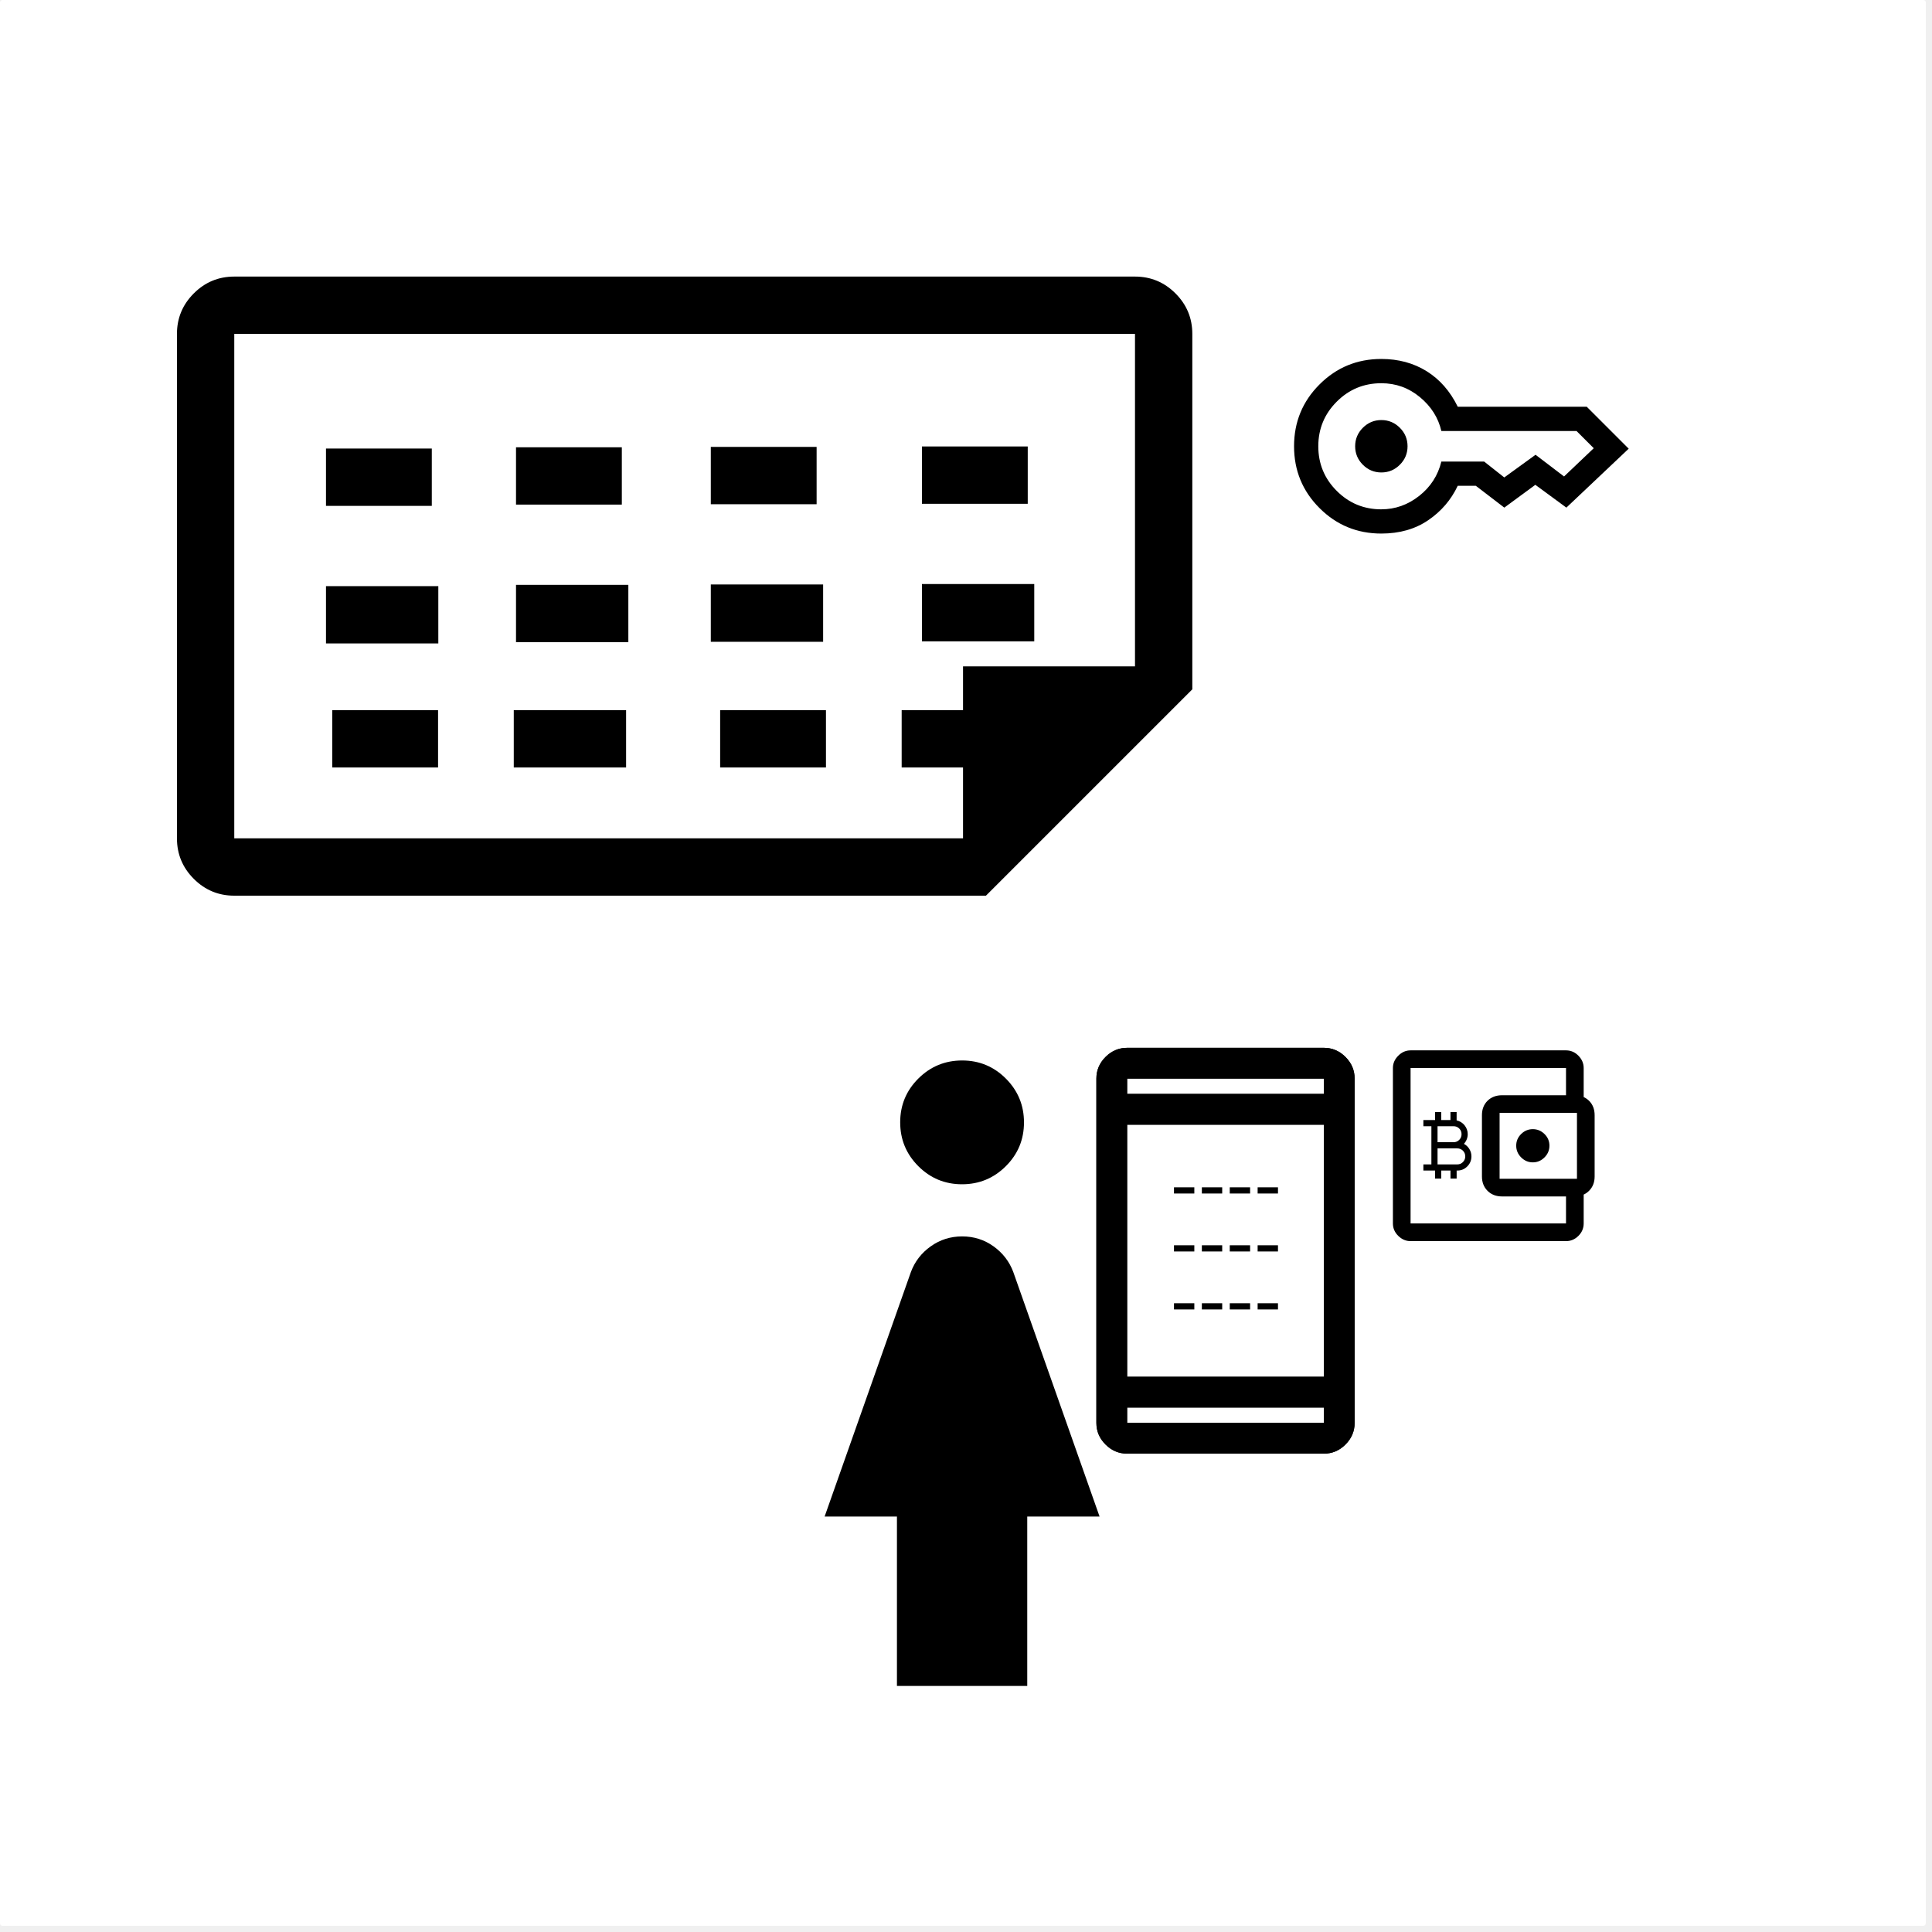
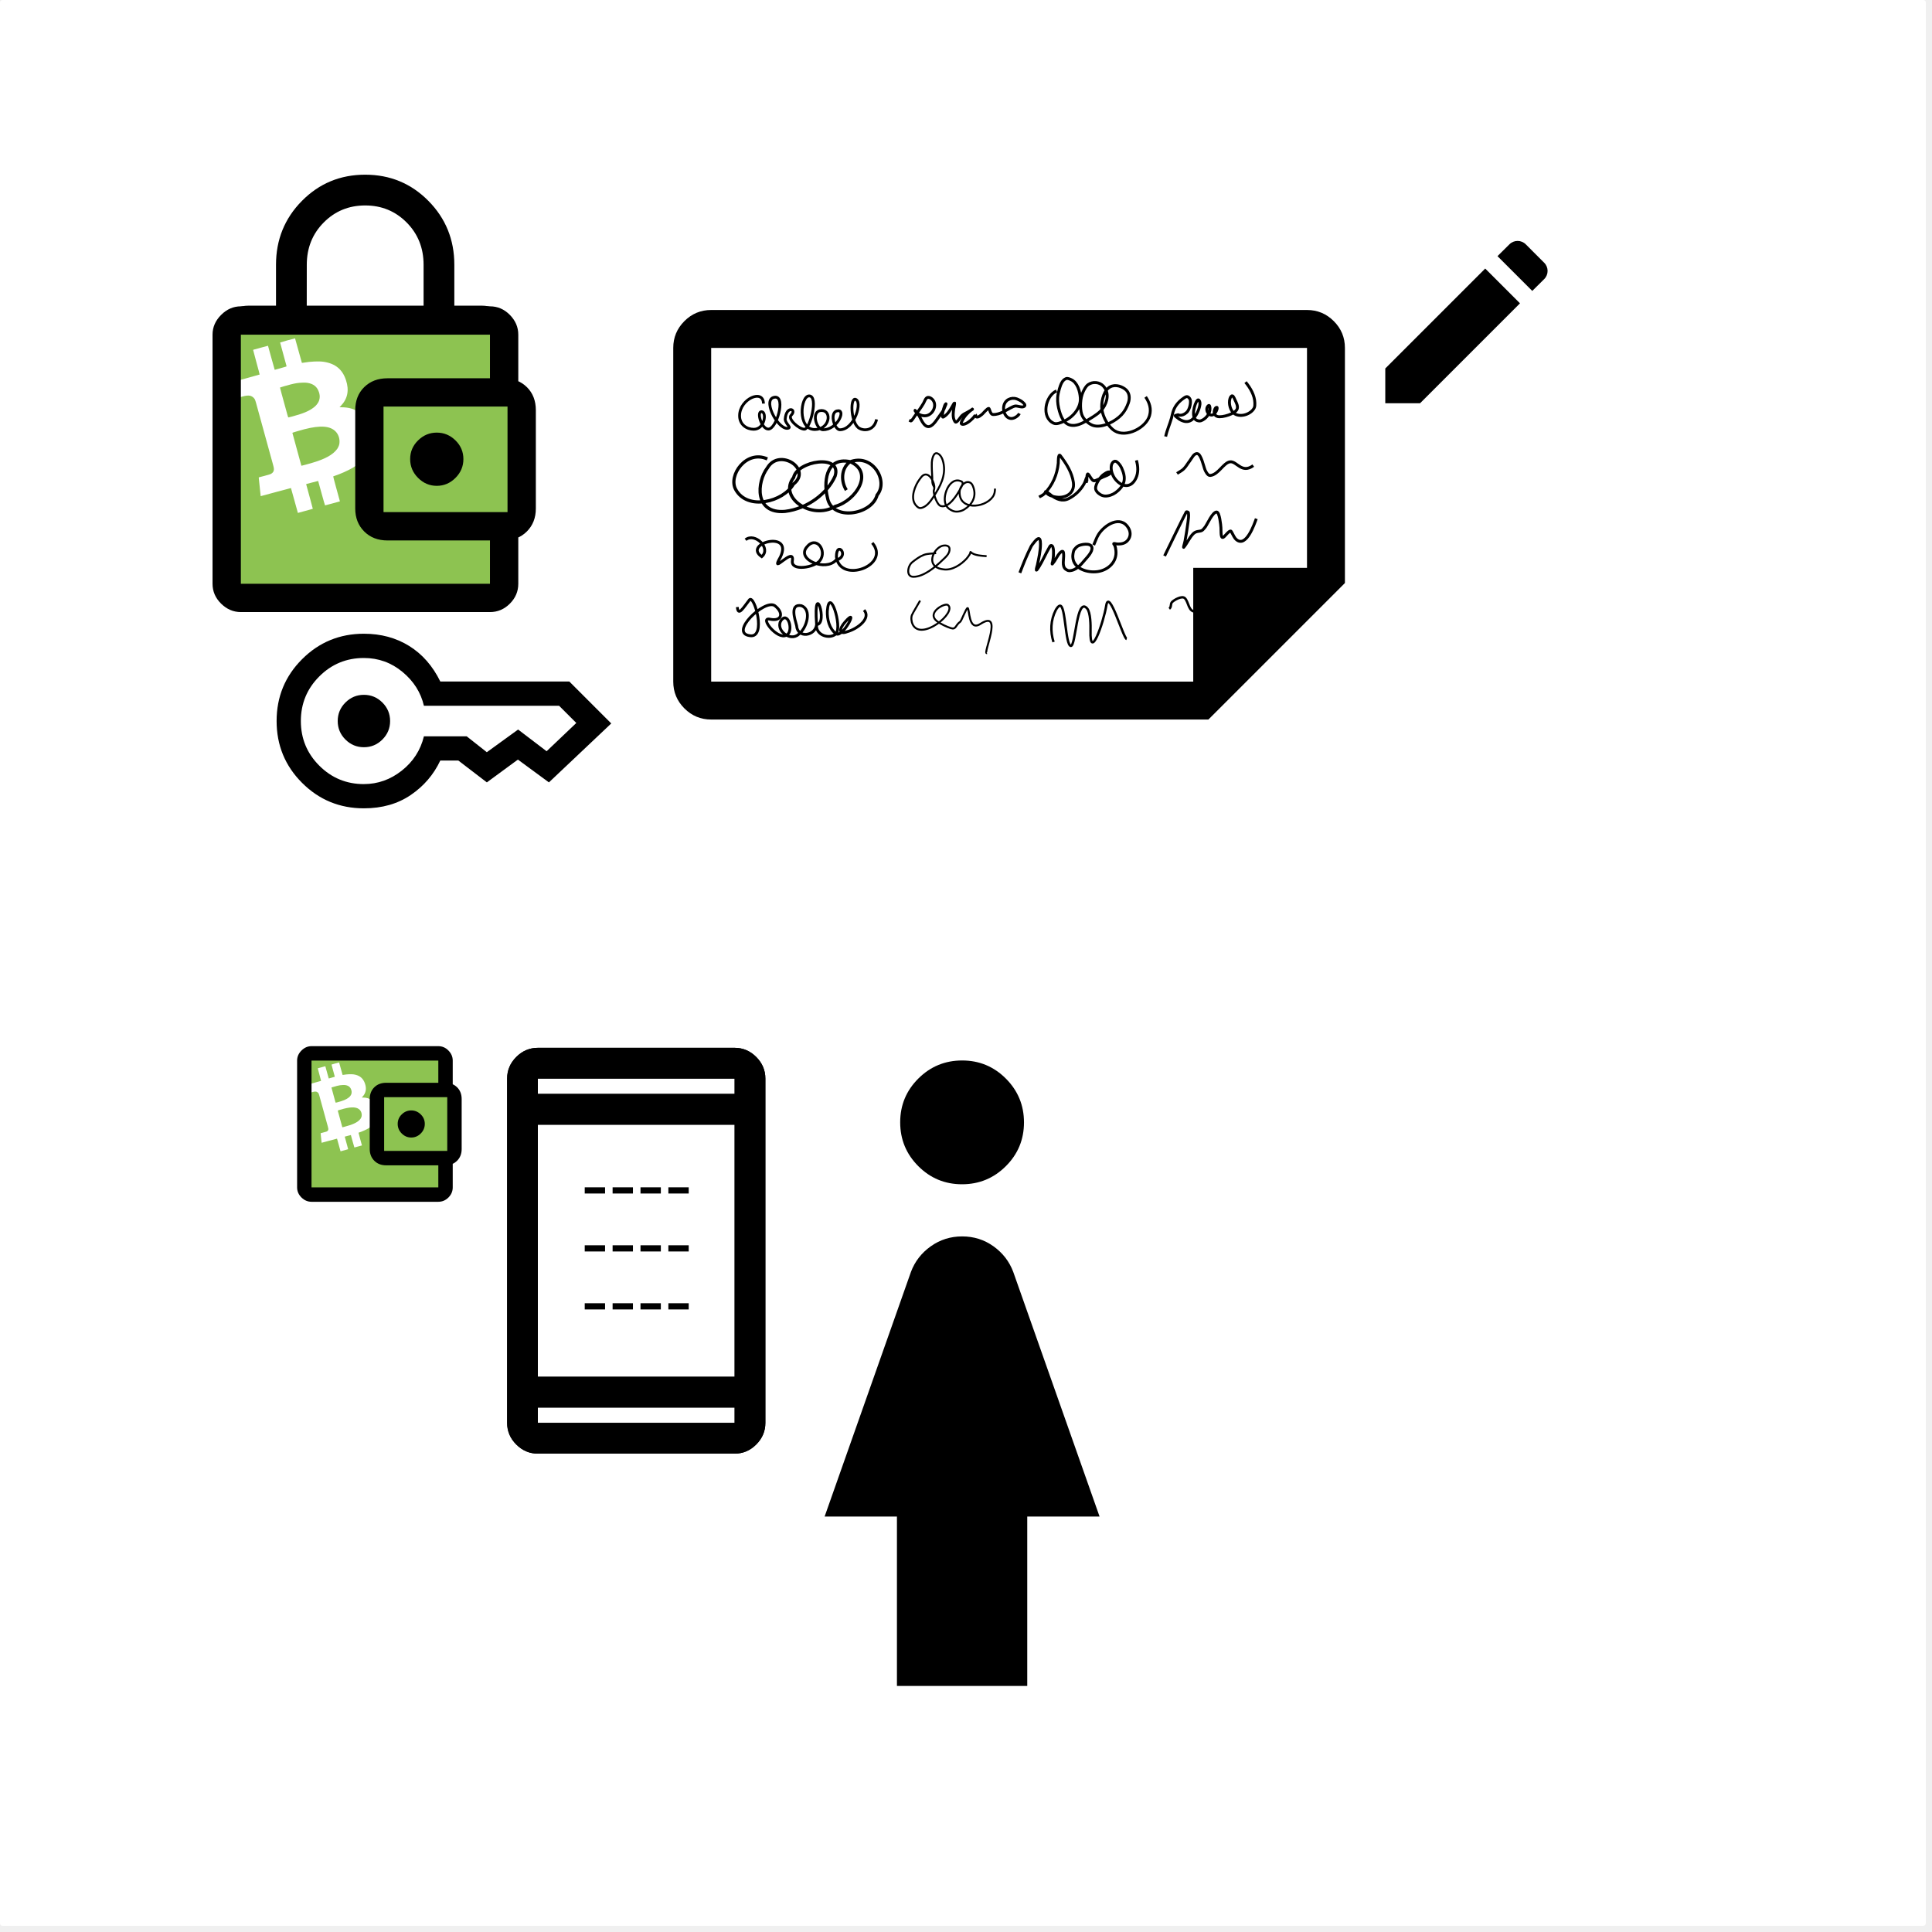
- <svg xmlns="http://www.w3.org/2000/svg" width="400" height="400" version="1.1" viewBox="0 0 105.83 105.83">
-   <rect width="105.49" height="105.49" ry=".133" fill="#fff" />
-   <path d="m52.697 64.871q-1.406 0-2.397-0.994-0.99-0.994-0.99-2.4t0.994-2.397q0.994-0.99 2.4-0.99t2.397 0.994q0.99 0.994 0.99 2.4 0 1.406-0.994 2.397-0.994 0.99-2.4 0.99zm-3.565 27.481v-9.279h-3.962l4.729-13.401q0.321-0.857 1.084-1.401 0.763-0.544 1.722-0.544 0.959 0 1.718 0.544 0.758 0.544 1.08 1.401l4.729 13.401h-3.962v9.279z" stroke-width=".054" />
-   <path d="m61.741 79.627q-0.682 0-1.183-0.501-0.501-0.501-0.501-1.183v-18.862q0-0.682 0.501-1.183 0.501-0.501 1.183-0.501h10.778q0.682 0 1.183 0.501 0.501 0.501 0.501 1.183v18.862q0 0.682-0.501 1.183-0.501 0.501-1.183 0.501zm0-2.526v0.842h10.778v-0.842zm0-1.684h10.778v-13.81h-10.778zm0-15.494h10.778v-0.842h-10.778zm0 0v-0.842zm0 17.178v0.842z" stroke-width=".025" />
-   <path d="m75.667 25.88q-0.591 0-1.013-0.422-0.422-0.422-0.422-1.013 0-0.591 0.422-1.013 0.422-0.422 1.013-0.422 0.591 0 1.013 0.422 0.422 0.422 0.422 1.013 0 0.591-0.422 1.013-0.422 0.422-1.013 0.422zm0 3.347q-1.992 0-3.387-1.395-1.395-1.395-1.395-3.387 0-1.992 1.395-3.387 1.395-1.395 3.387-1.395 1.401 0 2.481 0.671 1.079 0.671 1.704 1.946h7.066l2.298 2.298-3.414 3.228-1.7-1.249-1.7 1.249-1.561-1.196h-0.99q-0.545 1.156-1.617 1.886-1.073 0.731-2.567 0.731zm0-1.328q1.142 0 2.075-0.737 0.933-0.737 1.212-1.879h2.344l1.102 0.87 1.714-1.242 1.561 1.189 1.627-1.548-0.943-0.943h-7.405q-0.252-1.089-1.172-1.853-0.92-0.764-2.115-0.764-1.435 0-2.444 1.01-1.01 1.01-1.01 2.444 0 1.435 1.01 2.444 1.01 1.01 2.444 1.01z" stroke-width=".02" />
-   <g stroke-width=".047">
-     <path d="m12.833 45.923h39.919v-9.421h9.42v-18.213h-49.339zm0 3.14c-0.864 0-1.603-0.307-2.218-0.922-0.615-0.615-0.922-1.354-0.922-2.218v-27.633c0-0.864 0.307-1.603 0.922-2.218 0.615-0.615 1.354-0.922 2.218-0.922h49.339c0.864 0 1.603 0.307 2.218 0.922 0.615 0.615 0.922 1.354 0.922 2.218v19.469l-11.305 11.305zm5.024-13.817v-3.14h6.153v3.14zm0-7.536v-3.14h5.796v3.14zm-5.024 18.213v-27.633z" />
-     <path d="m28.266 35.177v-3.14h6.153v3.14zm0-7.536v-3.14h5.796v3.14z" />
-     <path d="m38.936 35.156v-3.14h6.153v3.14zm0-7.536v-3.14h5.796v3.14z" />
-     <path d="m50.501 35.132v-3.14h6.153v3.14zm0-7.536v-3.14h5.796v3.14z" />
-     <path d="m28.143 42.041v-3.14h6.153v3.14zm-9.943 0v-3.14h5.796v3.14z" />
-     <path d="m49.391 42.041v-3.14h6.153v3.14zm-9.943 0v-3.14h5.796v3.14z" />
+ <svg xmlns="http://www.w3.org/2000/svg" width="400" height="400" version="1.1" viewBox="0 0 105.83 105.83" id="svg5745">
+   <defs id="defs5749" />
+   <rect width="105.49" height="105.49" ry="0.133" fill="#fff" id="rect5689" style="fill:#ffffff" x="0" y="0" />
+   <path d="m52.697 64.871q-1.406 0-2.397-0.994-0.99-0.994-0.99-2.4t0.994-2.397q0.994-0.99 2.4-0.99t2.397 0.994q0.99 0.994 0.99 2.4 0 1.406-0.994 2.397-0.994 0.99-2.4 0.99zm-3.565 27.481v-9.279h-3.962l4.729-13.401q0.321-0.857 1.084-1.401 0.763-0.544 1.722-0.544 0.959 0 1.718 0.544 0.758 0.544 1.08 1.401l4.729 13.401h-3.962v9.279z" stroke-width=".054" id="path5691" />
+   <path d="m 29.463,79.627 q -0.682,0 -1.183,-0.501 -0.501,-0.501 -0.501,-1.183 v -18.862 q 0,-0.682 0.501,-1.183 0.501,-0.501 1.183,-0.501 h 10.778 q 0.682,0 1.183,0.501 0.501,0.501 0.501,1.183 v 18.862 q 0,0.682 -0.501,1.183 -0.501,0.501 -1.183,0.501 z m 0,-2.526 v 0.842 h 10.778 V 77.101 Z m 0,-1.684 h 10.778 v -13.81 h -10.778 z m 0,-15.494 h 10.778 v -0.842 h -10.778 z m 0,0 v -0.842 z m 0,17.178 v 0.842 z" stroke-width="0.025" id="path5693" />
+   <g stroke-width="0.047" id="g5709" transform="matrix(0.6614985,0,0,0.6614985,30.46723,6.958802)">
+     <path d="m 12.833,45.923 h 39.919 v -9.421 h 9.42 v -18.213 h -49.339 z m 0,3.14 c -0.864,0 -1.603,-0.307 -2.218,-0.922 -0.615,-0.615 -0.922,-1.354 -0.922,-2.218 v -27.633 c 0,-0.864 0.307,-1.603 0.922,-2.218 0.615,-0.615 1.354,-0.922 2.218,-0.922 h 49.339 c 0.864,0 1.603,0.307 2.218,0.922 0.615,0.615 0.922,1.354 0.922,2.218 v 19.469 l -11.305,11.305 z m 0,-3.14 v -27.633 z" id="path5697" />
+     <path style="fill:none;stroke:#000000;stroke-width:0.16;stroke-linecap:butt;stroke-linejoin:miter;stroke-miterlimit:4;stroke-dasharray:none;stroke-opacity:1" d="m 30.133,39.218 c -0.078,0.157 -0.618,1.036 -0.678,1.2 -0.082,0.222 -0.041,0.558 0.061,0.765 0.711,1.447 3.72,-1.017 2.914,-1.608 -0.255,-0.187 -1.793,0.634 -0.906,1.339 0.305,0.242 0.853,0.487 1.165,0.583 0.439,0.134 0.352,-0.242 0.773,-0.535 0.096,-0.067 0.488,-1.13 0.603,-1.128 0.179,0.003 0.042,2.006 1.084,1.298 1.924,-1.21 0.12,2.578 0.521,2.432" id="path1683" />
+     <path style="fill:none;stroke:#000000;stroke-width:0.2;stroke-linecap:butt;stroke-linejoin:miter;stroke-miterlimit:4;stroke-dasharray:none;stroke-opacity:1" d="m 41.183,42.645 c -0.277,-0.883 -0.244,-1.809 0.183,-2.643 0.031,-0.061 0.207,-0.362 0.357,-0.365 0.464,-0.011 0.433,3.253 0.889,3.328 0.412,0.068 0.472,-4.111 1.35,-3.101 0.292,0.336 0.293,1.446 0.283,1.816 -0.069,2.612 1.069,-0.601 1.307,-2.065 0.233,-1.437 1.401,2.697 1.688,2.779" id="path1691" />
+     <path style="fill:none;stroke:#000000;stroke-width:0.24;stroke-linecap:butt;stroke-linejoin:miter;stroke-opacity:1;stroke-miterlimit:4;stroke-dasharray:none" d="m 51.409,28.689 c 0.186,-0.128 0.397,-0.224 0.557,-0.383 0.196,-0.194 0.326,-0.444 0.496,-0.661 0.179,-0.23 0.348,-0.649 0.635,-0.6 0.315,0.054 0.527,1.115 0.635,1.356 0.057,0.126 0.219,0.472 0.426,0.452 0.685,-0.067 1.101,-1.063 1.643,-1.13 0.554,-0.069 0.962,1.017 1.922,0.313" id="path1695" />
+     <path style="fill:none;stroke:#000000;stroke-width:0.2;stroke-linecap:butt;stroke-linejoin:miter;stroke-opacity:1;stroke-miterlimit:4;stroke-dasharray:none" d="m 50.766,39.889 c 0.203,-0.147 0.075,-0.392 0.235,-0.556 0.167,-0.172 0.811,-0.546 1.052,-0.322 0.332,0.309 0.278,1.167 0.93,1.113 0.888,-0.074 1.473,-0.947 2.313,-1.13 0.337,-0.074 0.49,0.06 0.843,0.052 0.332,-0.008 0.661,-0.064 0.991,-0.096" id="path1699" />
+     <path style="fill:none;stroke:#000000;stroke-width:0.24;stroke-linecap:butt;stroke-linejoin:miter;stroke-opacity:1;stroke-miterlimit:4;stroke-dasharray:none" d="m 50.468,25.629 c 0.108,-0.524 0.338,-1.01 0.481,-1.523 0.058,-0.208 0.093,-0.428 0.167,-0.631 0.156,-0.43 0.479,-0.776 0.848,-1.029 0.065,-0.045 0.128,-0.089 0.204,-0.114 0.169,-0.053 0.33,0.162 0.347,0.304 0.037,0.296 -0.078,0.772 -0.297,0.985 -0.161,0.157 -0.438,0.296 -0.668,0.227 -0.016,-0.005 -0.044,-0.024 -0.06,-0.027 -0.028,-0.005 -0.112,0.044 -0.144,0.05 -0.01,0.002 -0.087,0.006 -0.087,0.02 0,0.061 0.168,0.164 0.21,0.2 0.09,0.076 0.178,0.143 0.287,0.19 0.182,0.078 0.339,0.132 0.538,0.104 0.494,-0.069 0.799,-0.651 0.935,-1.072 0.061,-0.188 0.143,-0.491 0.01,-0.671 -0.044,-0.06 -0.087,-0.073 -0.144,-0.01 -0.252,0.283 -0.546,1.467 -0.05,1.657 0.104,0.04 0.223,0.073 0.334,0.037 0.402,-0.13 0.788,-0.594 0.758,-1.035 -0.006,-0.096 -0.021,-0.334 -0.157,-0.194 -0.359,0.372 0.27,1.228 0.681,0.421 0.041,-0.081 0.085,-0.191 0.067,-0.287 -0.009,-0.047 -0.11,6.8e-4 -0.137,0.04 -0.112,0.166 -0.173,0.498 0.03,0.628 0.046,0.03 0.094,0.059 0.147,0.073 0.373,0.101 1.497,-0.22 1.627,-0.641 0.07,-0.229 -0.077,-0.514 -0.174,-0.711 -0.029,-0.058 -0.134,-0.344 -0.227,-0.361 -0.109,-0.019 -0.177,0.158 -0.2,0.227 -0.132,0.397 0.032,1.052 0.408,1.273 0.502,0.294 1.321,0.015 1.59,-0.481 0.068,-0.125 0.066,-0.288 0.063,-0.424 -0.014,-0.642 -0.378,-1.249 -0.772,-1.73" id="path1096" />
+     <path style="fill:none;stroke:#000000;stroke-width:0.24;stroke-linecap:butt;stroke-linejoin:miter;stroke-opacity:1;stroke-miterlimit:4;stroke-dasharray:none" d="m 41.435,21.847 c -0.931,0.405 -1.306,2.222 -0.224,2.686 0.23,0.099 0.591,-0.06 0.798,-0.15 0.746,-0.323 1.451,-1.1 1.393,-1.957 -0.036,-0.532 -0.233,-1.272 -0.772,-1.513 -0.106,-0.048 -0.278,-0.126 -0.401,-0.084 -0.338,0.118 -0.467,0.545 -0.561,0.852 -0.071,0.23 -0.128,0.491 -0.144,0.732 -0.024,0.374 0.043,0.758 0.147,1.116 0.185,0.638 0.487,1.241 1.249,1.176 0.453,-0.038 0.906,-0.323 1.286,-0.554 0.379,-0.23 0.819,-0.502 1.076,-0.872 0.376,-0.542 0.525,-1.308 0.023,-1.834 -0.32,-0.336 -0.877,-0.381 -1.249,-0.12 -0.203,0.142 -0.331,0.406 -0.431,0.621 -0.226,0.485 -0.276,1.348 -0.104,1.857 0.073,0.215 0.205,0.383 0.364,0.541 0.192,0.19 0.425,0.347 0.695,0.401 0.736,0.146 1.742,-0.395 2.231,-0.919 0.267,-0.285 0.435,-0.609 0.565,-0.975 0.148,-0.418 0.103,-0.889 -0.281,-1.166 -0.4,-0.289 -0.973,-0.408 -1.383,-0.06 -0.421,0.357 -0.598,1.237 -0.524,1.764 0.087,0.623 0.513,1.436 1.066,1.774 0.947,0.579 2.591,-0.252 2.879,-1.266 0.162,-0.569 -0.006,-1.077 -0.324,-1.55" id="path1098" />
+     <path style="fill:none;stroke:#000000;stroke-width:0.16;stroke-linecap:butt;stroke-linejoin:miter;stroke-opacity:1;stroke-miterlimit:4;stroke-dasharray:none" d="m 31.309,29.881 c 0.045,-0.4 -0.372,-1.283 -0.857,-1.077 -0.148,0.063 -0.243,0.214 -0.342,0.342 -0.39,0.506 -0.825,1.562 -0.347,2.148 0.1,0.123 0.243,0.279 0.423,0.255 0.455,-0.062 0.801,-0.541 1.03,-0.891 0.572,-0.876 1.083,-1.788 0.845,-2.871 -0.06,-0.272 -0.195,-0.625 -0.469,-0.753 -0.364,-0.17 -0.479,0.538 -0.486,0.724 -0.016,0.423 0.011,0.851 0.035,1.273 0.01,0.176 -0.014,0.358 0.035,0.527 0.033,0.112 0.116,0.209 0.133,0.324 0.013,0.085 -0.043,0.168 -0.046,0.255 -0.011,0.26 0.257,1.142 0.585,1.245 0.672,0.21 1.376,-0.971 1.627,-1.436 0.058,-0.108 0.309,-0.48 0.098,-0.59 -0.992,-0.522 -1.723,1.324 -1.25,2.038 0.124,0.187 0.284,0.279 0.48,0.376 0.302,0.149 0.715,0.066 0.99,-0.104 0.662,-0.409 1.016,-1.051 0.758,-1.818 -0.06,-0.177 -0.141,-0.364 -0.336,-0.428 -0.396,-0.132 -0.776,0.372 -0.805,0.718 -0.133,1.613 2.048,1.456 2.738,0.486 0.159,-0.223 0.177,-0.426 0.191,-0.683" id="path1100" />
+     <path style="fill:none;stroke:#000000;stroke-width:0.16;stroke-linecap:butt;stroke-linejoin:miter;stroke-opacity:1;stroke-miterlimit:4;stroke-dasharray:none" d="m 31.46,35.282 c -0.34,0.05 -0.698,0.029 -1.019,0.15 -0.349,0.133 -0.655,0.365 -0.949,0.596 -0.398,0.312 -0.538,1.211 0.081,1.216 0.849,0.006 1.821,-0.806 2.397,-1.366 0.258,-0.251 0.642,-0.552 0.602,-0.967 -0.026,-0.265 -0.348,-0.285 -0.533,-0.249 -0.637,0.126 -1.254,1.197 -0.666,1.702 0.208,0.179 0.442,0.229 0.706,0.266 0.709,0.1 1.443,-0.393 1.899,-0.886 0.088,-0.095 0.157,-0.207 0.232,-0.313 0.024,-0.033 0.045,-0.068 0.064,-0.104 0.021,-0.042 0.013,-0.166 0.046,-0.133 0.296,0.296 0.925,0.305 1.32,0.342" id="path1102" />
+     <path style="fill:none;stroke:#000000;stroke-width:0.24;stroke-linecap:butt;stroke-linejoin:miter;stroke-opacity:1;stroke-miterlimit:4;stroke-dasharray:none" d="m 38.395,36.914 c 0.139,-0.353 0.268,-0.71 0.417,-1.059 0.165,-0.387 0.336,-0.772 0.527,-1.146 0.049,-0.096 0.126,-0.175 0.191,-0.26 0.269,-0.351 0.573,-0.656 0.573,0.075 0,0.583 -0.139,1.168 -0.255,1.737 -0.029,0.143 -0.101,0.283 -0.087,0.428 0.001,0.012 0.027,-0.002 0.035,-0.012 0.065,-0.083 0.124,-0.171 0.179,-0.26 0.313,-0.505 0.54,-1.053 0.839,-1.563 0.046,-0.078 0.089,-0.206 0.179,-0.203 0.262,0.011 0.179,0.868 0.174,0.944 -0.009,0.124 -0.033,0.247 -0.052,0.37 -0.012,0.074 -0.057,0.146 -0.046,0.22 0.002,0.015 0.025,-0.017 0.035,-0.029 0.058,-0.072 0.115,-0.144 0.168,-0.22 0.075,-0.107 0.446,-0.857 0.666,-0.799 0.079,0.021 0.073,0.15 0.081,0.232 0.039,0.375 -0.169,0.989 0.168,1.245 0.055,0.042 0.197,0.129 0.289,0.127 0.581,-0.009 0.977,-0.506 1.32,-0.909 0.186,-0.218 0.637,-0.672 0.567,-1.019 -0.085,-0.426 -0.932,-0.255 -1.158,-0.116 -0.116,0.072 -0.21,0.177 -0.295,0.284 -0.107,0.134 -0.138,0.501 -0.133,0.608 0.041,1.007 1.239,1.348 2.078,1.221 0.871,-0.131 1.589,-0.809 1.494,-1.731 -0.016,-0.155 -0.041,-0.302 -0.104,-0.446 -0.022,-0.049 -0.112,-0.113 -0.069,-0.145 0.017,-0.013 0.234,0.034 0.243,0.035 0.366,0.026 0.729,-0.033 0.955,-0.359 0.208,-0.299 0.197,-0.649 0.012,-0.961 -0.656,-1.105 -1.988,-0.249 -2.483,0.544 -0.169,0.269 -0.262,0.579 -0.394,0.868" id="path1104" />
+     <path style="fill:none;stroke:#000000;stroke-width:0.24;stroke-linecap:butt;stroke-linejoin:miter;stroke-opacity:1;stroke-miterlimit:4;stroke-dasharray:none" d="m 50.378,35.519 c 0.154,-0.316 1.663,-3.43 1.789,-3.635 0.034,-0.055 0.175,-0.006 0.185,0.058 0.044,0.269 -0.008,0.546 -0.041,0.816 -0.06,0.506 -0.148,1.009 -0.237,1.511 -0.026,0.147 -0.075,0.289 -0.11,0.434 -0.008,0.032 -0.021,0.123 0,0.098 0.299,-0.353 0.462,-0.798 0.793,-1.129 0.279,-0.279 0.609,-0.127 0.793,-0.324 0.082,-0.088 0.163,-0.178 0.232,-0.278 0.158,-0.231 0.572,-1.179 0.903,-1.192 0.243,-0.009 0.35,1.107 0.359,1.291 0.007,0.145 0.005,0.29 0.012,0.434 0.038,0.9 0.423,-0.04 0.77,-0.151 0.056,-0.018 0.092,0.077 0.122,0.127 0.118,0.199 0.196,0.436 0.382,0.59 0.815,0.676 1.478,-1.29 1.644,-1.737" id="path1106" />
  </g>
-   <path d="m61.741 79.627q-0.682 0-1.183-0.501-0.501-0.501-0.501-1.183v-18.862q0-0.682 0.501-1.183 0.501-0.501 1.183-0.501h10.778q0.682 0 1.183 0.501 0.501 0.501 0.501 1.183v18.862q0 0.682-0.501 1.183-0.501 0.501-1.183 0.501zm0-2.526v0.842h10.778v-0.842zm0-1.684h10.778v-13.81h-10.778zm0-15.494h10.778v-0.842h-10.778zm0 0v-0.842zm0 17.178v0.842z" stroke-width=".025" />
-   <g transform="translate(-5.377 -.82399)">
-     <path d="m83.987 65.383v-0.439h-0.641v-0.337h0.439v-2.092h-0.439v-0.337h0.641v-0.439h0.337v0.439h0.506v-0.439h0.337v0.457q0.27 0.061 0.439 0.274 0.169 0.213 0.169 0.483 0 0.143-0.054 0.281-0.054 0.138-0.155 0.247 0.191 0.103 0.301 0.287 0.111 0.184 0.111 0.4 0 0.321-0.226 0.548-0.226 0.228-0.55 0.228h-0.034v0.439h-0.337v-0.439h-0.506v0.439zm0.135-1.991h0.877q0.184 0 0.311-0.129 0.127-0.129 0.127-0.31 0-0.184-0.127-0.311-0.127-0.127-0.311-0.127h-0.877zm0 1.215h1.08q0.184 0 0.311-0.129 0.127-0.129 0.127-0.31 0-0.184-0.127-0.311-0.127-0.127-0.311-0.127h-1.08z" stroke-width=".005" />
-     <path d="m89.341 64.495q0.368 0 0.639-0.271 0.271-0.271 0.271-0.643 0-0.373-0.271-0.639-0.271-0.266-0.639-0.266-0.368 0-0.639 0.266-0.271 0.266-0.271 0.639 0 0.372 0.271 0.643 0.271 0.271 0.639 0.271zm-6.696 2.835v0.513-8.514zm0 1.48q-0.382 0-0.675-0.288-0.293-0.288-0.293-0.68v-8.514q0-0.382 0.293-0.675 0.293-0.293 0.675-0.293h8.514q0.392 0 0.68 0.293 0.288 0.293 0.288 0.675v1.78h-0.968v-1.78h-8.514v8.514h8.514v-1.771h0.968v1.771q0 0.392-0.288 0.68-0.288 0.288-0.68 0.288zm5.012-2.448q-0.489 0-0.796-0.307-0.307-0.307-0.307-0.786v-3.357q0-0.489 0.307-0.791 0.307-0.302 0.796-0.302h3.967q0.489 0 0.796 0.302 0.307 0.302 0.307 0.791v3.357q0 0.479-0.307 0.786-0.307 0.307-0.796 0.307zm4.102-0.968v-3.609h-4.238v3.609z" stroke-width=".015" />
+   <path d="m 29.463,79.627 q -0.682,0 -1.183,-0.501 -0.501,-0.501 -0.501,-1.183 v -18.862 q 0,-0.682 0.501,-1.183 0.501,-0.501 1.183,-0.501 h 10.778 q 0.682,0 1.183,0.501 0.501,0.501 0.501,1.183 v 18.862 q 0,0.682 -0.501,1.183 -0.501,0.501 -1.183,0.501 z m 0,-2.526 v 0.842 h 10.778 V 77.101 Z m 0,-1.684 h 10.778 v -13.81 h -10.778 z m 0,-15.494 h 10.778 v -0.842 h -10.778 z m 0,0 v -0.842 z m 0,17.178 v 0.842 z" stroke-width=".025" id="path5711" />
+   <g transform="translate(-32.44908,-0.17093)" stroke-width=".265" aria-label="---- ---- ----" id="g5743">
+     <path d="m 64.479,65.209 h 1.114 v 0.339 H 64.479 Z" id="path5719" />
+     <path d="m 66.006,65.209 h 1.114 v 0.339 H 66.006 Z" id="path5721" />
+     <path d="m 67.534,65.209 h 1.114 v 0.339 H 67.534 Z" id="path5723" />
+     <path d="m 69.061,65.209 h 1.114 v 0.339 H 69.061 Z" id="path5725" />
+     <path d="m 64.479,68.384 h 1.114 v 0.339 H 64.479 Z" id="path5727" />
+     <path d="m 66.006,68.384 h 1.114 v 0.339 H 66.006 Z" id="path5729" />
+     <path d="m 67.534,68.384 h 1.114 v 0.339 H 67.534 Z" id="path5731" />
+     <path d="m 69.061,68.384 h 1.114 v 0.339 H 69.061 Z" id="path5733" />
+     <path d="m 64.479,71.559 h 1.114 v 0.339 H 64.479 Z" id="path5735" />
+     <path d="m 66.006,71.559 h 1.114 v 0.339 H 66.006 Z" id="path5737" />
+     <path d="m 67.534,71.559 h 1.114 v 0.339 H 67.534 Z" id="path5739" />
+     <path d="m 69.061,71.559 h 1.114 v 0.339 H 69.061 Z" id="path5741" />
  </g>
-   <g transform="translate(-.17093 -.17093)" stroke-width=".265" aria-label="---- ---- ----">
-     <path d="m64.479 65.209h1.114v0.339h-1.114z" />
-     <path d="m66.006 65.209h1.114v0.339h-1.114z" />
-     <path d="m67.534 65.209h1.114v0.339h-1.114z" />
-     <path d="m69.061 65.209h1.114v0.339h-1.114z" />
-     <path d="m64.479 68.384h1.114v0.339h-1.114z" />
-     <path d="m66.006 68.384h1.114v0.339h-1.114z" />
-     <path d="m67.534 68.384h1.114v0.339h-1.114z" />
-     <path d="m69.061 68.384h1.114v0.339h-1.114z" />
-     <path d="m64.479 71.559h1.114v0.339h-1.114z" />
-     <path d="m66.006 71.559h1.114v0.339h-1.114z" />
-     <path d="m67.534 71.559h1.114v0.339h-1.114z" />
-     <path d="m69.061 71.559h1.114v0.339h-1.114z" />
+   <g transform="matrix(0.8157511,0,0,0.8157511,-50.08733,9.698775)" id="g14">
+     <g transform="matrix(0.00965946,0,0,0.00965946,80.69794,59.92945)" id="g58-6">
+       <rect style="fill:#8dc351;fill-opacity:1;stroke-width:65.595;stroke-linejoin:round;stroke-dashoffset:7.35" id="rect3960" width="1000.355" height="963.94" x="116.863" y="-95.88" />
+       <g transform="matrix(0.04188,0,0,0.04188,75.616,54.993)" fill="#8dc351" id="g52-2">
+         <path d="m 7525,15989 c -349,-23 -745,-74 -1074,-139 -1411,-279 -2741,-944 -3806,-1903 -103,-94 -479,-466 -575,-572 -245,-266 -540,-648 -754,-974 -84,-128 -216,-339 -216,-346 0,-2 -17,-32 -38,-66 -48,-80 -130,-233 -220,-414 C 359,10611 82,9566 10,8445 -3,8240 -3,7750 10,7545 113,5935 655,4458 1610,3185 c 239,-319 428,-535 744,-850 286,-286 436,-420 706,-632 C 4666,442 6732,-162 8765,35 c 1734,169 3354,891 4645,2071 632,577 1156,1241 1589,2014 64,113 231,450 301,605 345,767 574,1625 659,2470 32,311 41,496 41,810 0,808 -118,1588 -356,2359 -526,1697 -1613,3186 -3064,4197 -1216,848 -2616,1332 -4135,1429 -181,11 -740,11 -920,-1 z" id="path50-9" />
+       </g>
+       <g transform="matrix(0.0610117,0,0,0.0610117,-103.8285,-229.3502)" fill="#ffffff" id="g56-1">
+         <path d="m 7751,13046 c -6,-17 -62,-222 -127,-456 -195,-713 -262,-951 -266,-956 -3,-2 -398,103 -879,234 -481,131 -875,238 -877,237 -3,-3 -112,-1041 -112,-1071 0,-17 8,-23 33,-28 75,-14 558,-147 627,-172 101,-38 181,-113 204,-193 28,-95 21,-155 -43,-390 -33,-119 -139,-504 -236,-856 -97,-352 -239,-867 -315,-1145 -76,-278 -193,-703 -260,-945 -67,-242 -142,-514 -166,-605 -25,-91 -57,-185 -72,-210 -44,-77 -110,-138 -190,-177 -67,-34 -84,-38 -171,-41 -134,-6 -233,16 -734,162 -81,23 -120,30 -122,22 -7,-20 -247,-901 -249,-910 0,-4 87,-33 194,-62 107,-30 499,-138 870,-241 371,-102 678,-189 682,-192 4,-3 -81,-323 -188,-711 -107,-388 -192,-710 -190,-715 2,-6 28,-17 57,-24 30,-8 222,-61 428,-117 206,-57 376,-103 377,-101 1,1 88,315 193,697 106,382 194,696 196,698 2,2 137,-35 302,-83 164,-48 318,-92 343,-100 35,-10 44,-17 42,-31 -2,-11 -87,-320 -188,-689 -101,-368 -184,-674 -184,-680 0,-9 858,-250 865,-243 2,2 91,322 198,711 107,389 196,710 199,712 2,3 42,-2 89,-10 416,-74 899,-94 1184,-51 672,104 1078,440 1283,1061 196,592 97,1085 -302,1499 l -73,76 h 118 c 828,0 1344,393 1564,1190 130,470 135,910 15,1273 -41,126 -137,313 -218,427 -145,205 -419,444 -699,612 -277,166 -754,378 -1083,483 -30,10 -58,20 -62,24 -4,3 71,290 166,636 96,347 185,671 198,721 l 25,91 -426,117 c -234,64 -431,116 -436,116 -6,0 -98,-318 -204,-707 -107,-390 -195,-709 -196,-710 -1,-2 -143,35 -316,81 -173,46 -329,87 -346,91 -18,3 -33,12 -33,18 0,11 16,68 259,952 71,259 128,471 126,473 -1,1 -196,56 -433,121 l -431,118 z m 442,-2762 c 928,-243 1429,-470 1733,-785 93,-98 132,-151 179,-252 54,-113 70,-186 69,-317 0,-211 -79,-419 -214,-563 -317,-339 -883,-384 -1824,-143 -226,58 -696,197 -696,207 0,4 117,433 260,953 143,520 260,948 260,951 0,10 22,5 233,-51 z M 7391,7495 c 657,-172 1015,-321 1295,-540 97,-76 161,-145 225,-243 60,-91 87,-161 107,-277 19,-113 7,-234 -39,-369 -102,-305 -310,-473 -660,-532 -82,-13 -140,-16 -298,-11 -227,6 -400,32 -681,103 -171,42 -609,170 -618,179 -4,4 126,484 431,1588 24,87 46,147 53,147 6,0 90,-20 185,-45 z" fill="#ffffff" id="path54-2" />
+       </g>
+     </g>
+     <path d="m 89.015,64.495 q 0.368,0 0.639,-0.271 0.271,-0.271 0.271,-0.643 0,-0.373 -0.271,-0.639 -0.271,-0.266 -0.639,-0.266 -0.368,0 -0.639,0.266 -0.271,0.266 -0.271,0.639 0,0.372 0.271,0.643 0.271,0.271 0.639,0.271 z m -6.696,2.835 v 0.513 -8.514 z m 0,1.48 q -0.382,0 -0.675,-0.288 -0.293,-0.288 -0.293,-0.68 v -8.514 q 0,-0.382 0.293,-0.675 0.293,-0.293 0.675,-0.293 h 8.514 q 0.392,0 0.68,0.293 0.288,0.293 0.288,0.675 v 1.78 h -0.968 v -1.78 h -8.514 v 8.514 h 8.514 v -1.771 h 0.968 v 1.771 q 0,0.392 -0.288,0.68 -0.288,0.288 -0.68,0.288 z m 5.012,-2.448 q -0.489,0 -0.796,-0.307 -0.307,-0.307 -0.307,-0.786 v -3.357 q 0,-0.489 0.307,-0.791 0.307,-0.302 0.796,-0.302 h 3.967 q 0.489,0 0.796,0.302 0.307,0.302 0.307,0.791 v 3.357 q 0,0.479 -0.307,0.786 -0.307,0.307 -0.796,0.307 z m 4.102,-0.968 v -3.609 h -4.238 v 3.609 z" stroke-width="0.015" id="path12" />
  </g>
+   <path d="m 16.803,16.745 h 6.4 v -2.24 c 0,-0.921 -0.309,-1.692 -0.926,-2.316 -0.618,-0.623 -1.375,-0.935 -2.273,-0.935 -0.898,0 -1.656,0.312 -2.273,0.935 -0.618,0.623 -0.926,1.395 -0.926,2.316 z m 4.581,14.045 h -7.781 c -0.443,0 -0.835,-0.17 -1.175,-0.509 -0.34,-0.34 -0.509,-0.731 -0.509,-1.175 V 18.428 c 0,-0.443 0.17,-0.835 0.509,-1.175 0.34,-0.34 0.731,-0.509 1.175,-0.509 h 1.516 v -2.24 c 0,-1.375 0.473,-2.542 1.419,-3.499 0.946,-0.957 2.101,-1.436 3.465,-1.436 1.364,0 2.519,0.479 3.465,1.436 0.946,0.957 1.419,2.123 1.419,3.499 v 2.24 h 1.516 c 0.443,0 0.835,0.17 1.175,0.509 0.34,0.34 0.509,0.731 0.509,1.175 v 1.903 c -0.247,-0.067 -0.504,-0.115 -0.77,-0.143 -0.267,-0.028 -0.571,-0.042 -0.914,-0.042 v -1.718 h -12.799 v 10.677 h 6.854 c 0.124,0.326 0.253,0.613 0.387,0.863 0.135,0.25 0.314,0.523 0.539,0.821 z m -7.781,-12.361 v 10.677 z" stroke-width="0.025" id="path26" />
+   <g transform="matrix(1.6027,0,0,1.6027,-118.7389,-76.75351)" id="g14-3">
+     <g transform="matrix(0.00965946,0,0,0.00965946,80.69794,59.92945)" id="g58-6-7">
+       <rect style="fill:#8dc351;fill-opacity:1;stroke-width:65.595;stroke-linejoin:round;stroke-dashoffset:7.35" id="rect3960-5" width="1000.355" height="963.94" x="116.863" y="-95.88" />
+       <g transform="matrix(0.04188,0,0,0.04188,75.616,54.993)" fill="#8dc351" id="g52-2-9">
+         <path d="m 7525,15989 c -349,-23 -745,-74 -1074,-139 -1411,-279 -2741,-944 -3806,-1903 -103,-94 -479,-466 -575,-572 -245,-266 -540,-648 -754,-974 -84,-128 -216,-339 -216,-346 0,-2 -17,-32 -38,-66 -48,-80 -130,-233 -220,-414 C 359,10611 82,9566 10,8445 -3,8240 -3,7750 10,7545 113,5935 655,4458 1610,3185 c 239,-319 428,-535 744,-850 286,-286 436,-420 706,-632 C 4666,442 6732,-162 8765,35 c 1734,169 3354,891 4645,2071 632,577 1156,1241 1589,2014 64,113 231,450 301,605 345,767 574,1625 659,2470 32,311 41,496 41,810 0,808 -118,1588 -356,2359 -526,1697 -1613,3186 -3064,4197 -1216,848 -2616,1332 -4135,1429 -181,11 -740,11 -920,-1 z" id="path50-9-2" />
+       </g>
+       <g transform="matrix(0.0610117,0,0,0.0610117,-103.8285,-229.3502)" fill="#ffffff" id="g56-1-2">
+         <path d="m 7751,13046 c -6,-17 -62,-222 -127,-456 -195,-713 -262,-951 -266,-956 -3,-2 -398,103 -879,234 -481,131 -875,238 -877,237 -3,-3 -112,-1041 -112,-1071 0,-17 8,-23 33,-28 75,-14 558,-147 627,-172 101,-38 181,-113 204,-193 28,-95 21,-155 -43,-390 -33,-119 -139,-504 -236,-856 -97,-352 -239,-867 -315,-1145 -76,-278 -193,-703 -260,-945 -67,-242 -142,-514 -166,-605 -25,-91 -57,-185 -72,-210 -44,-77 -110,-138 -190,-177 -67,-34 -84,-38 -171,-41 -134,-6 -233,16 -734,162 -81,23 -120,30 -122,22 -7,-20 -247,-901 -249,-910 0,-4 87,-33 194,-62 107,-30 499,-138 870,-241 371,-102 678,-189 682,-192 4,-3 -81,-323 -188,-711 -107,-388 -192,-710 -190,-715 2,-6 28,-17 57,-24 30,-8 222,-61 428,-117 206,-57 376,-103 377,-101 1,1 88,315 193,697 106,382 194,696 196,698 2,2 137,-35 302,-83 164,-48 318,-92 343,-100 35,-10 44,-17 42,-31 -2,-11 -87,-320 -188,-689 -101,-368 -184,-674 -184,-680 0,-9 858,-250 865,-243 2,2 91,322 198,711 107,389 196,710 199,712 2,3 42,-2 89,-10 416,-74 899,-94 1184,-51 672,104 1078,440 1283,1061 196,592 97,1085 -302,1499 l -73,76 h 118 c 828,0 1344,393 1564,1190 130,470 135,910 15,1273 -41,126 -137,313 -218,427 -145,205 -419,444 -699,612 -277,166 -754,378 -1083,483 -30,10 -58,20 -62,24 -4,3 71,290 166,636 96,347 185,671 198,721 l 25,91 -426,117 c -234,64 -431,116 -436,116 -6,0 -98,-318 -204,-707 -107,-390 -195,-709 -196,-710 -1,-2 -143,35 -316,81 -173,46 -329,87 -346,91 -18,3 -33,12 -33,18 0,11 16,68 259,952 71,259 128,471 126,473 -1,1 -196,56 -433,121 l -431,118 z m 442,-2762 c 928,-243 1429,-470 1733,-785 93,-98 132,-151 179,-252 54,-113 70,-186 69,-317 0,-211 -79,-419 -214,-563 -317,-339 -883,-384 -1824,-143 -226,58 -696,197 -696,207 0,4 117,433 260,953 143,520 260,948 260,951 0,10 22,5 233,-51 z M 7391,7495 c 657,-172 1015,-321 1295,-540 97,-76 161,-145 225,-243 60,-91 87,-161 107,-277 19,-113 7,-234 -39,-369 -102,-305 -310,-473 -660,-532 -82,-13 -140,-16 -298,-11 -227,6 -400,32 -681,103 -171,42 -609,170 -618,179 -4,4 126,484 431,1588 24,87 46,147 53,147 6,0 90,-20 185,-45 z" fill="#ffffff" id="path54-2-8" />
+       </g>
+     </g>
+     <path d="m 89.015,64.495 q 0.368,0 0.639,-0.271 0.271,-0.271 0.271,-0.643 0,-0.373 -0.271,-0.639 -0.271,-0.266 -0.639,-0.266 -0.368,0 -0.639,0.266 -0.271,0.266 -0.271,0.639 0,0.372 0.271,0.643 0.271,0.271 0.639,0.271 z m -6.696,2.835 v 0.513 -8.514 z m 0,1.48 q -0.382,0 -0.675,-0.288 -0.293,-0.288 -0.293,-0.68 v -8.514 q 0,-0.382 0.293,-0.675 0.293,-0.293 0.675,-0.293 h 8.514 q 0.392,0 0.68,0.293 0.288,0.293 0.288,0.675 v 1.78 h -0.968 v -1.78 h -8.514 v 8.514 h 8.514 v -1.771 h 0.968 v 1.771 q 0,0.392 -0.288,0.68 -0.288,0.288 -0.68,0.288 z m 5.012,-2.448 q -0.489,0 -0.796,-0.307 -0.307,-0.307 -0.307,-0.786 v -3.357 q 0,-0.489 0.307,-0.791 0.307,-0.302 0.796,-0.302 h 3.967 q 0.489,0 0.796,0.302 0.307,0.302 0.307,0.791 v 3.357 q 0,0.479 -0.307,0.786 -0.307,0.307 -0.796,0.307 z m 4.102,-0.968 v -3.609 h -4.238 v 3.609 z" stroke-width="0.015" id="path12-9" />
+   </g>
+   <path d="m 19.934,40.931 q -0.591,0 -1.013,-0.422 -0.422,-0.422 -0.422,-1.013 0,-0.591 0.422,-1.013 0.422,-0.422 1.013,-0.422 0.591,0 1.013,0.422 0.422,0.422 0.422,1.013 0,0.591 -0.422,1.013 -0.422,0.422 -1.013,0.422 z m 0,3.347 q -1.992,0 -3.387,-1.395 -1.395,-1.395 -1.395,-3.387 0,-1.992 1.395,-3.387 1.395,-1.395 3.387,-1.395 1.401,0 2.481,0.671 1.079,0.671 1.704,1.946 h 7.066 l 2.298,2.298 -3.414,3.228 -1.7,-1.249 -1.7,1.249 -1.561,-1.196 h -0.99 q -0.545,1.156 -1.617,1.886 -1.073,0.731 -2.567,0.731 z m 0,-1.328 q 1.142,0 2.075,-0.737 0.933,-0.737 1.212,-1.879 h 2.344 l 1.102,0.87 1.714,-1.242 1.561,1.189 1.627,-1.548 -0.943,-0.943 h -7.405 q -0.252,-1.089 -1.172,-1.853 -0.92,-0.764 -2.115,-0.764 -1.435,0 -2.444,1.01 -1.01,1.01 -1.01,2.444 0,1.435 1.01,2.444 1.01,1.01 2.444,1.01 z" stroke-width="0.02" id="path5695" />
+   <g id="g1005" transform="matrix(0.63498,0,0,0.63498,73.97716,11.29418)">
+     <g id="g1003">
+       <polygon points="14.62,8.38 11.62,5.38 3,14 3,17 6,17 " id="polygon999" />
+       <path d="M 16.71,4.88 15.12,3.29 C 14.73,2.9 14.1,2.9 13.71,3.29 l -1.03,1.02 3,3 1.03,-1.02 c 0.39,-0.39 0.39,-1.02 0,-1.41 z" id="path1001" />
+     </g>
+   </g>
+   <path style="fill:none;stroke:#000000;stroke-width:0.153;stroke-linecap:butt;stroke-linejoin:miter;stroke-miterlimit:4;stroke-dasharray:none;stroke-opacity:1" d="m 41.819,22.108 c 0,-0.822 -1.3,-0.261 -1.306,0.655 -0.009,0.487 0.384,0.752 0.777,0.752 0.615,0 0.72,-0.958 0.425,-0.963 -0.291,-0.005 0.009,0.961 0.373,0.951 0.446,0.008 0.956,-1.756 0.378,-1.747 -0.751,0.043 0.083,1.688 0.64,1.709 0.326,-0.014 -0.078,-0.227 -0.096,-0.498 0.059,-0.782 0.664,-0.556 0.326,-0.221 -0.206,0.206 0.445,0.775 0.731,0.764 0.302,0 0.786,-1.823 0.255,-1.823 -0.473,0 -0.654,1.834 0.307,1.84 0.836,0 0.953,-1.04 0.377,-1.04 -0.603,0 -0.301,1.054 0.073,1.054 0.78,0 1.238,-1.041 0.846,-1.041 -0.529,0 -0.232,1.041 0.08,1.041 0.822,-0.007 1.274,-1.602 0.831,-1.674 -0.287,0 -0.209,1.376 0.245,1.599 0.225,0.133 0.792,0.158 0.936,-0.493" id="path905" />
+   <path id="path905-3" style="fill:none;stroke:#000000;stroke-width:0.153;stroke-linecap:butt;stroke-linejoin:miter;stroke-miterlimit:4;stroke-dasharray:none;stroke-opacity:1" d="m 47.33,33.42 c 0.4,0.435 -0.336,1.023 -0.929,1.186 -0.423,0.168 -0.478,-0.126 -0.105,-0.54 0.795,-0.913 -0.128,0.899 -0.499,0.65 -0.374,-0.275 -0.496,-0.802 -0.478,-1.243 0.106,-1.412 0.831,0.82 0.478,1.243 -0.341,0.319 -1.127,0.096 -1.067,-0.504 0.667,-0.011 -0.184,-2.583 0,0 -0.062,0.629 -1.045,0.778 -1.093,0.064 -0.094,-0.356 -0.395,-1.227 0.266,-1.097 0.58,0.22 0.295,1.219 -0.148,1.559 -0.479,0.461 -1.364,-0.285 -0.931,-0.803 0.387,-0.41 0.652,0.705 0.246,0.861 -0.484,0.275 -1.506,-1.018 -0.892,-0.878 0.674,0.138 0.764,-0.364 0.256,-0.747 -0.561,-0.357 -2.518,1.508 -1.354,1.652 0.921,0.14 0.245,-2.252 -0.022,-1.971 -0.34,0.437 -0.625,0.941 -0.669,0.401" />
+   <path id="path905-3-6" style="fill:none;stroke:#000000;stroke-width:0.155;stroke-linecap:butt;stroke-linejoin:miter;stroke-miterlimit:4;stroke-dasharray:none;stroke-opacity:1" d="m 47.782,29.738 c 1.033,1.227 -1.755,2.264 -1.965,0.769 -0.008,-0.943 0.779,-0.038 -0.025,0.176 -0.563,0.636 -2.182,-0.028 -1.6,-0.716 0.518,-0.654 1.127,0.195 0.727,0.733 -0.288,0.388 -1.591,0.607 -1.515,0.028 0.139,-0.872 -1.279,0.879 -0.656,-0.212 0.733,-1.503 -2.09,-0.746 -1.022,-0.024 0.543,-0.465 -0.388,-1.339 -0.886,-0.925" />
+   <path id="path1058" style="fill:none;stroke:#000000;stroke-width:0.176;stroke-linecap:butt;stroke-linejoin:miter;stroke-miterlimit:4;stroke-dasharray:none;stroke-opacity:1" d="m 42.031,25.14 c -1.144,-0.519 -2.16,0.903 -1.731,1.674 0.646,1.176 2.609,0.675 3.16,-0.295 1.051,-0.818 -0.765,-2.005 -1.42,-0.893 -0.597,0.787 -0.723,2.527 0.959,2.387 1.26,-0.152 2.334,-1.003 2.747,-1.937 0.386,-1.242 -2.088,-0.827 -2.272,0.081 -0.859,1.093 0.999,2.355 2.278,1.581 1.148,-0.317 2.142,-1.875 0.812,-2.449 -1.393,-0.287 -1.43,1.247 -1.239,1.966 0.226,1.31 2.425,0.964 2.721,-0.138 0.647,-0.774 -0.26,-2.311 -1.508,-1.807 -0.482,0.382 -0.468,1.074 -0.177,1.537" />
+   <path style="fill:none;stroke:#000000;stroke-width:0.159;stroke-linecap:butt;stroke-linejoin:miter;stroke-opacity:1;stroke-miterlimit:4;stroke-dasharray:none" d="m 56.922,27.228 c 0.09,-0.056 0.196,-0.095 0.27,-0.169 0.47,-0.468 0.717,-1.065 0.778,-1.695 6.39e-4,-0.005 -0.011,-0.564 0.111,-0.403 0.333,0.44 0.639,0.921 0.716,1.463 0.088,0.62 -0.465,0.921 -1.062,0.783 -0.057,-0.013 -0.226,-0.064 -0.3,-0.113 -0.074,-0.05 -0.091,-0.068 -0.138,-0.128 -0.009,-0.012 -0.037,-0.04 -0.022,-0.038 0.083,0.011 0.256,0.165 0.311,0.206 0.271,0.204 0.6,0.354 0.945,0.184 0.359,-0.177 0.653,-0.467 0.845,-0.801 0.058,-0.099 0.086,-0.202 0.124,-0.307 0.004,-0.011 0.003,-0.027 0.013,-0.033 0.019,-0.01 0.031,0.195 0.024,0.201 -0.003,0.003 -0.003,-0.008 -0.003,-0.013 -8.84e-4,-0.034 -10e-4,-0.069 0,-0.103 0.002,-0.07 -0.007,-0.222 0.041,-0.295 0.01,-0.015 0.039,0.009 0.051,0.023 0.065,0.075 0.179,0.313 0.278,0.345 0.096,0.031 0.44,-0.176 0.535,-0.214 0.02,-0.008 0.445,-0.154 0.378,-0.244 -0.083,-0.113 -0.403,0.142 -0.416,0.154 -0.165,0.146 -0.483,0.601 -0.359,0.828 0.063,0.115 0.11,0.149 0.224,0.227 0.071,0.048 0.18,0.082 0.262,0.086 0.199,0.009 0.426,-0.074 0.581,-0.189 0.524,-0.389 0.586,-0.789 0.332,-1.345 -0.059,-0.128 -0.144,-0.248 -0.259,-0.337 -0.146,-0.114 -0.273,0.057 -0.3,0.176 -0.058,0.261 0.052,0.578 0.221,0.783 0.354,0.427 0.849,0.498 1.118,-0.065 0.145,-0.304 0.123,-0.667 0.027,-0.979" id="path1092" />
+   <path style="fill:none;stroke:#000000;stroke-width:0.159;stroke-linecap:butt;stroke-linejoin:miter;stroke-opacity:1;stroke-miterlimit:4;stroke-dasharray:none" d="m 49.807,23.015 c 0.029,0.015 0.056,0.035 0.087,0.044 0.039,0.011 0.157,-0.18 0.158,-0.181 0.177,-0.266 0.382,-0.516 0.541,-0.793 0.074,-0.129 0.116,-0.359 0.306,-0.313 0.083,0.02 0.162,0.083 0.212,0.151 0.239,0.328 -0.048,0.854 -0.454,0.854 -0.193,0 -0.413,-0.094 -0.518,-0.259 -0.003,-0.004 -0.023,-0.036 -0.02,-0.04 0.014,-0.021 0.217,0.282 0.225,0.296 0.025,0.044 0.047,0.09 0.071,0.134 0.073,0.139 0.149,0.301 0.276,0.4 0.288,0.224 0.555,-0.222 0.686,-0.403 0.082,-0.113 0.164,-0.227 0.242,-0.343 0.073,-0.109 0.125,-0.226 0.168,-0.35 0.011,-0.03 0.052,-0.109 0.024,-0.094 -0.077,0.039 -0.188,0.506 -0.188,0.612 0,0.031 -0.012,0.15 0.057,0.111 0.215,-0.121 0.366,-0.363 0.481,-0.571 0.039,-0.072 0.109,-0.203 0.128,-0.198 0.016,0.004 -0.033,0.237 -0.037,0.262 -0.03,0.205 -0.073,0.462 0.007,0.662 0.011,0.028 0.061,0.149 0.111,0.128 0.115,-0.049 0.222,-0.249 0.309,-0.343 0.081,-0.087 0.2,-0.136 0.303,-0.192 0.081,-0.044 0.16,-0.09 0.239,-0.138 0.036,-0.022 0.072,-0.054 0.071,-0.054 -0.021,0 -0.037,0.021 -0.054,0.034 -0.228,0.171 -0.413,0.368 -0.541,0.625 -0.023,0.047 -0.085,0.156 0,0.181 0.178,0.054 0.473,-0.203 0.588,-0.323 0.083,-0.086 0.149,-0.197 0.151,-0.195 0.013,0.01 0.008,0.081 0.027,0.101 0.093,0.099 0.31,-0.109 0.356,-0.148 0.018,-0.015 0.274,-0.311 0.339,-0.302 0.055,0.007 0.077,0.331 0.235,0.336 0.408,0.012 0.736,-0.26 1.086,-0.423 0.037,-0.017 0.121,-0.048 0.175,-0.044 0.11,0.01 0.215,0.046 0.326,0.054 0.035,0.002 0.086,-0.012 0.114,-0.027 0.131,-0.071 -0.046,-0.208 -0.097,-0.252 -0.03,-0.026 -0.063,-0.048 -0.097,-0.067 -0.069,-0.037 -0.137,-0.076 -0.212,-0.101 -0.145,-0.048 -0.304,-0.036 -0.44,0.034 -0.548,0.28 -0.205,1.336 0.393,0.968 0.084,-0.052 0.155,-0.112 0.198,-0.198" id="path1094" />
</svg>
